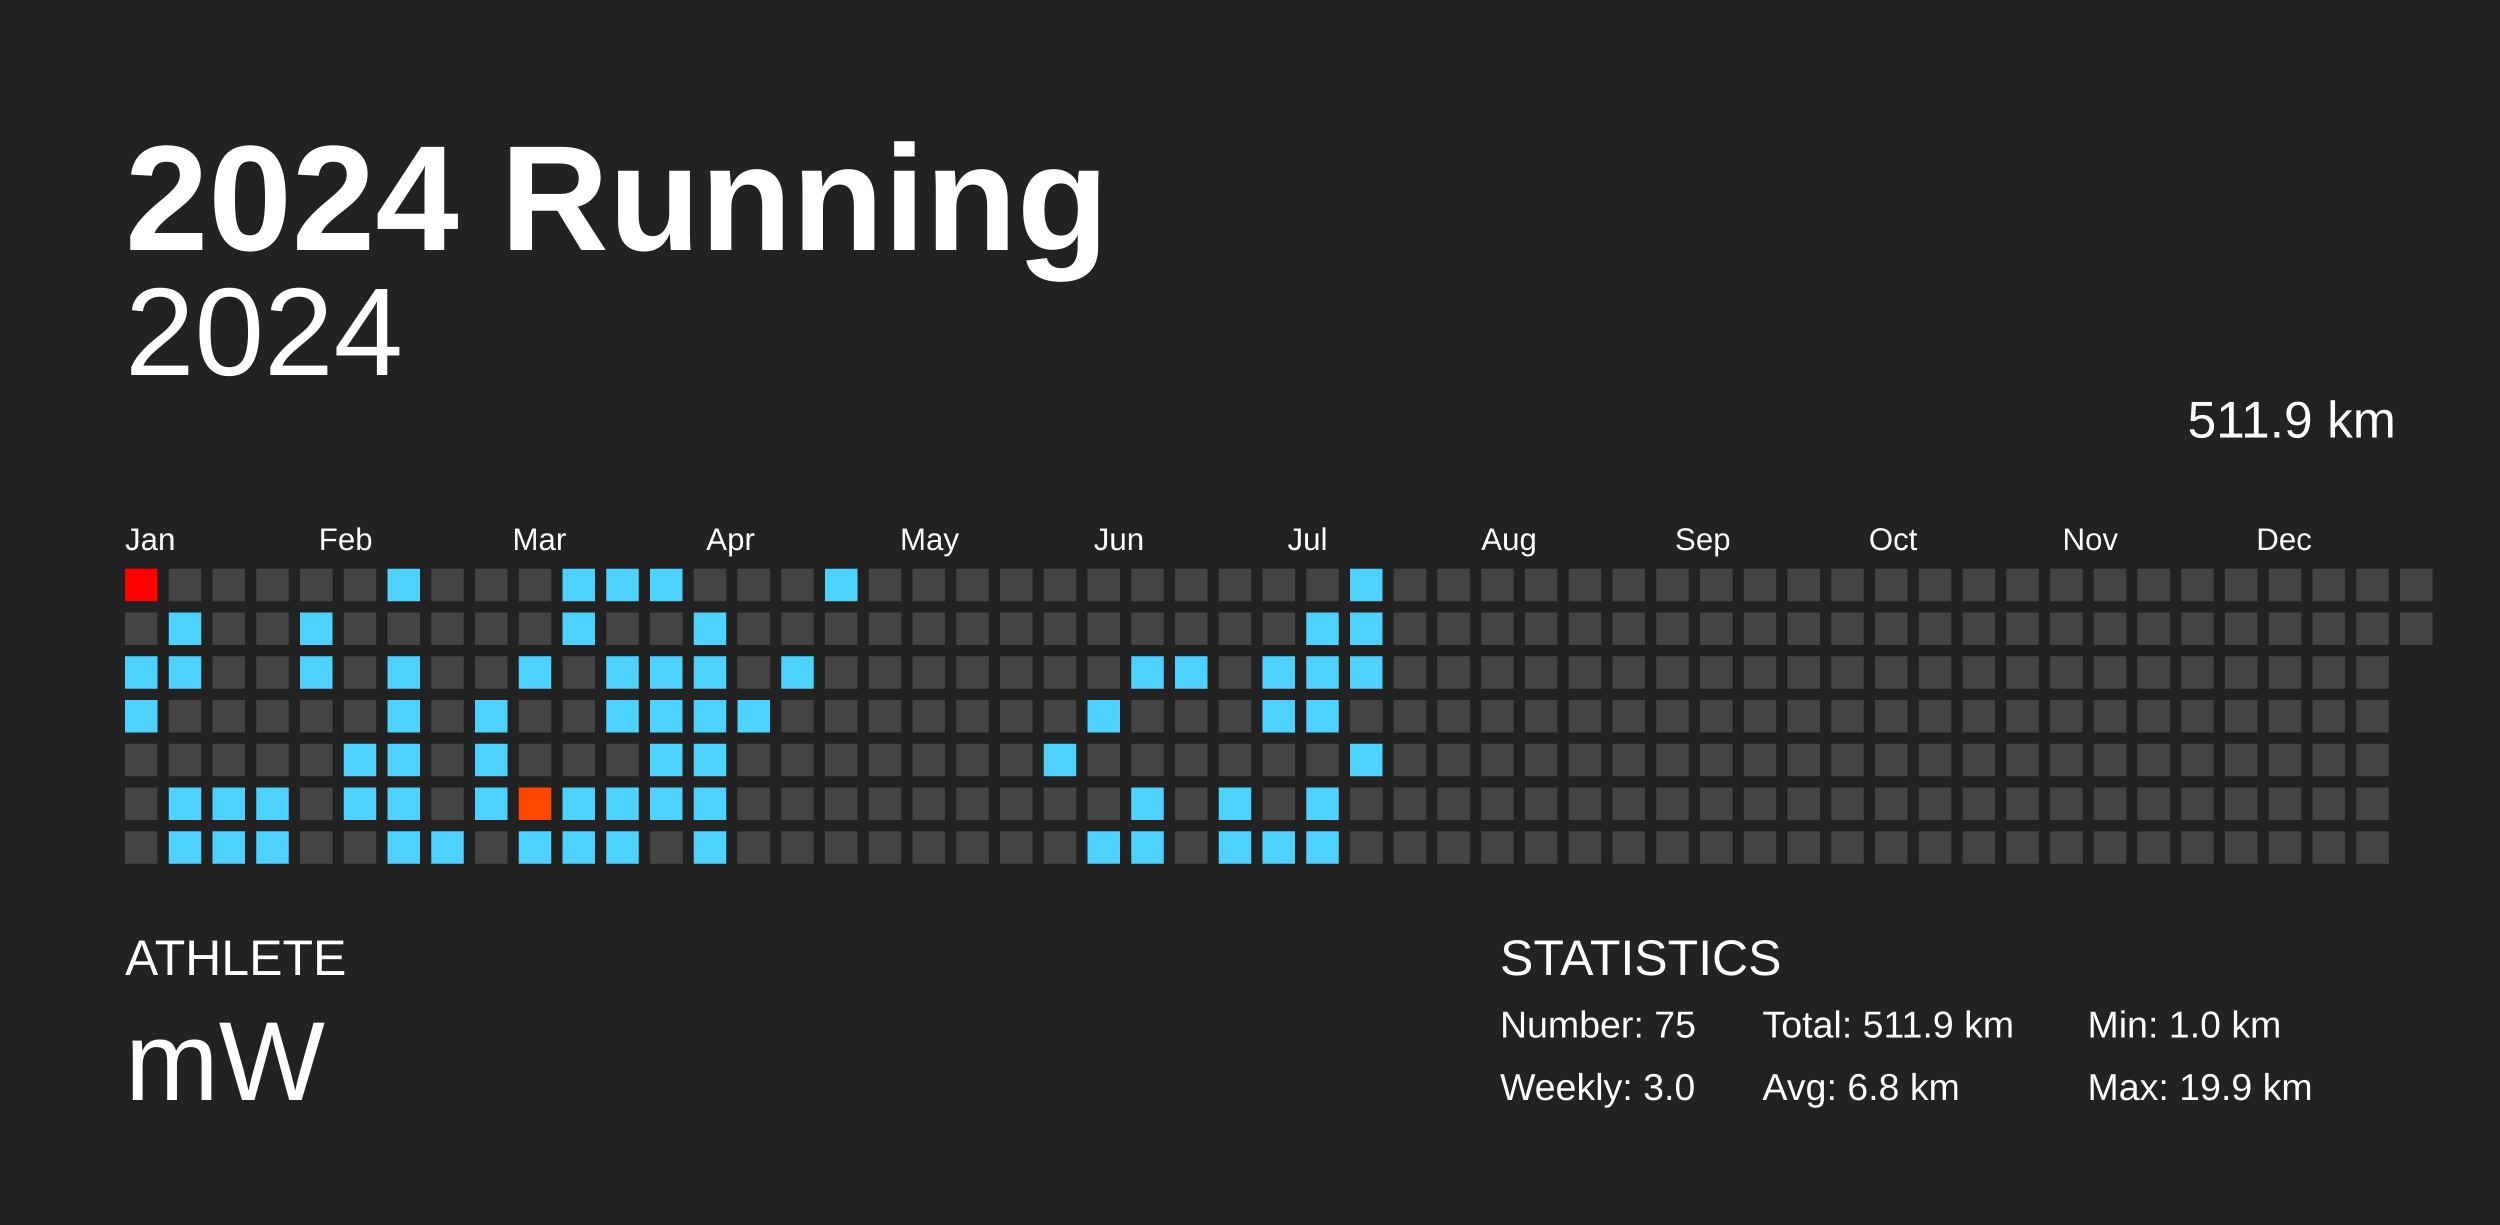
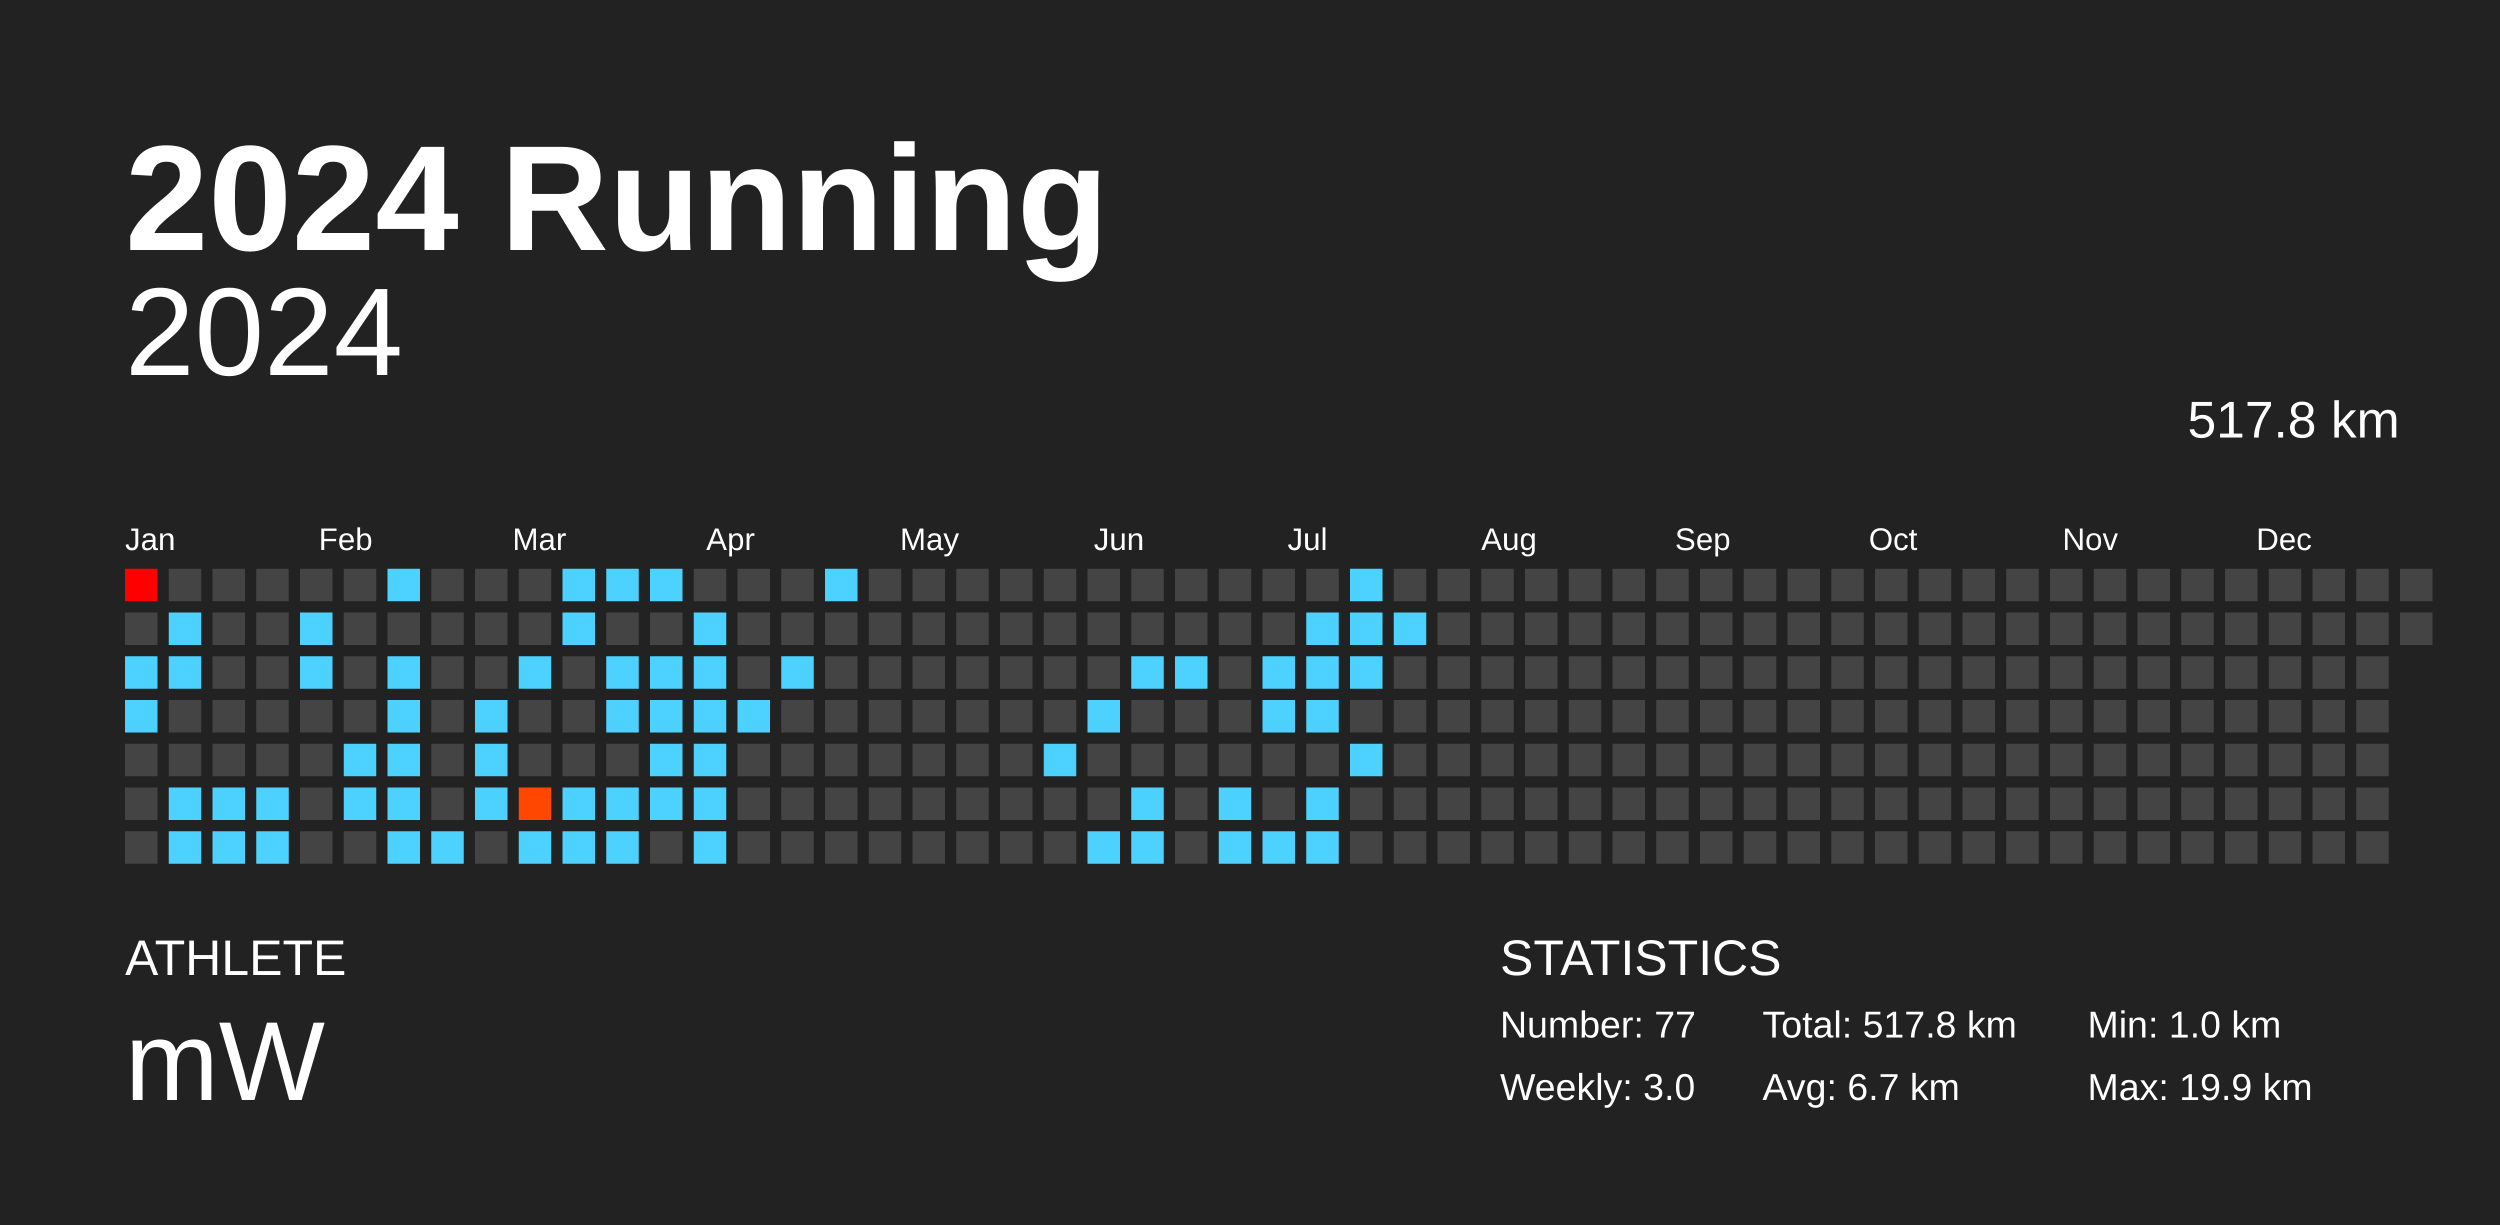
<svg xmlns="http://www.w3.org/2000/svg" baseProfile="full" height="98mm" version="1.1" viewBox="0,0,200,98" width="200mm">
  <defs />
  <rect fill="#222222" height="98" width="200" x="0" y="0" />
  <text fill="#FFFFFF" style="font-size:12px; font-family:Arial; font-weight:bold;" x="10" y="20">2024 Running</text>
  <text fill="#FFFFFF" style="font-size:4px; font-family:Arial" x="10" y="78">ATHLETE</text>
  <text fill="#FFFFFF" style="font-size:9px; font-family:Arial" x="10" y="88">mW</text>
  <text fill="#FFFFFF" style="font-size:4px; font-family:Arial" x="120" y="78">STATISTICS</text>
-   <text fill="#FFFFFF" style="font-size:3px; font-family:Arial" x="120" y="83">Number: 75</text>
+   <text fill="#FFFFFF" style="font-size:3px; font-family:Arial" x="120" y="83">Number: 77</text>
  <text fill="#FFFFFF" style="font-size:3px; font-family:Arial" x="120" y="88">Weekly: 3.0</text>
-   <text fill="#FFFFFF" style="font-size:3px; font-family:Arial" x="141" y="83">Total: 511.9 km</text>
-   <text fill="#FFFFFF" style="font-size:3px; font-family:Arial" x="141" y="88">Avg: 6.8 km</text>
+   <text fill="#FFFFFF" style="font-size:3px; font-family:Arial" x="141" y="83">Total: 517.8 km</text>
+   <text fill="#FFFFFF" style="font-size:3px; font-family:Arial" x="141" y="88">Avg: 6.7 km</text>
  <text fill="#FFFFFF" style="font-size:3px; font-family:Arial" x="167" y="83">Min: 1.0 km</text>
  <text fill="#FFFFFF" style="font-size:3px; font-family:Arial" x="167" y="88">Max: 19.9 km</text>
  <text alignment-baseline="hanging" fill="#FFFFFF" style="font-size:10.0px; font-family:Arial;" x="10" y="30">2024</text>
-   <text alignment-baseline="hanging" fill="#FFFFFF" style="font-size:4.125px; font-family:Arial;" x="175" y="35">511.9 km</text>
+   <text alignment-baseline="hanging" fill="#FFFFFF" style="font-size:4.125px; font-family:Arial;" x="175" y="35">517.8 km</text>
  <text fill="#FFFFFF" style="font-size:2.5px; font-family:Arial" x="10.0" y="44">Jan</text>
  <text fill="#FFFFFF" style="font-size:2.5px; font-family:Arial" x="25.5" y="44">Feb</text>
  <text fill="#FFFFFF" style="font-size:2.5px; font-family:Arial" x="41.0" y="44">Mar</text>
  <text fill="#FFFFFF" style="font-size:2.5px; font-family:Arial" x="56.5" y="44">Apr</text>
  <text fill="#FFFFFF" style="font-size:2.5px; font-family:Arial" x="72.0" y="44">May</text>
  <text fill="#FFFFFF" style="font-size:2.5px; font-family:Arial" x="87.5" y="44">Jun</text>
  <text fill="#FFFFFF" style="font-size:2.5px; font-family:Arial" x="103.0" y="44">Jul</text>
  <text fill="#FFFFFF" style="font-size:2.5px; font-family:Arial" x="118.5" y="44">Aug</text>
  <text fill="#FFFFFF" style="font-size:2.5px; font-family:Arial" x="134.0" y="44">Sep</text>
  <text fill="#FFFFFF" style="font-size:2.5px; font-family:Arial" x="149.5" y="44">Oct</text>
  <text fill="#FFFFFF" style="font-size:2.5px; font-family:Arial" x="165.0" y="44">Nov</text>
  <text fill="#FFFFFF" style="font-size:2.5px; font-family:Arial" x="180.5" y="44">Dec</text>
  <rect fill="red" height="2.6" width="2.6" x="10.0" y="45.5" />
  <rect fill="#444444" height="2.6" width="2.6" x="10.0" y="49.0" />
  <rect fill="#4dd2ff" height="2.6" width="2.6" x="10.0" y="52.5" />
  <rect fill="#4dd2ff" height="2.6" width="2.6" x="10.0" y="56.0" />
  <rect fill="#444444" height="2.6" width="2.6" x="10.0" y="59.5" />
  <rect fill="#444444" height="2.6" width="2.6" x="10.0" y="63.0" />
  <rect fill="#444444" height="2.6" width="2.6" x="10.0" y="66.5" />
  <rect fill="#444444" height="2.6" width="2.6" x="13.5" y="45.5" />
  <rect fill="#4dd2ff" height="2.6" width="2.6" x="13.5" y="49.0" />
  <rect fill="#4dd2ff" height="2.6" width="2.6" x="13.5" y="52.5" />
  <rect fill="#444444" height="2.6" width="2.6" x="13.5" y="56.0" />
  <rect fill="#444444" height="2.6" width="2.6" x="13.5" y="59.5" />
  <rect fill="#4dd2ff" height="2.6" width="2.6" x="13.5" y="63.0" />
  <rect fill="#4dd2ff" height="2.6" width="2.6" x="13.5" y="66.5" />
  <rect fill="#444444" height="2.6" width="2.6" x="17.0" y="45.5" />
  <rect fill="#444444" height="2.6" width="2.6" x="17.0" y="49.0" />
  <rect fill="#444444" height="2.6" width="2.6" x="17.0" y="52.5" />
  <rect fill="#444444" height="2.6" width="2.6" x="17.0" y="56.0" />
  <rect fill="#444444" height="2.6" width="2.6" x="17.0" y="59.5" />
  <rect fill="#4dd2ff" height="2.6" width="2.6" x="17.0" y="63.0" />
  <rect fill="#4dd2ff" height="2.6" width="2.6" x="17.0" y="66.5" />
  <rect fill="#444444" height="2.6" width="2.6" x="20.5" y="45.5" />
  <rect fill="#444444" height="2.6" width="2.6" x="20.5" y="49.0" />
  <rect fill="#444444" height="2.6" width="2.6" x="20.5" y="52.5" />
  <rect fill="#444444" height="2.6" width="2.6" x="20.5" y="56.0" />
  <rect fill="#444444" height="2.6" width="2.6" x="20.5" y="59.5" />
  <rect fill="#4dd2ff" height="2.6" width="2.6" x="20.5" y="63.0" />
  <rect fill="#4dd2ff" height="2.6" width="2.6" x="20.5" y="66.5" />
  <rect fill="#444444" height="2.6" width="2.6" x="24.0" y="45.5" />
  <rect fill="#4dd2ff" height="2.6" width="2.6" x="24.0" y="49.0" />
  <rect fill="#4dd2ff" height="2.6" width="2.6" x="24.0" y="52.5" />
  <rect fill="#444444" height="2.6" width="2.6" x="24.0" y="56.0" />
  <rect fill="#444444" height="2.6" width="2.6" x="24.0" y="59.5" />
  <rect fill="#444444" height="2.6" width="2.6" x="24.0" y="63.0" />
  <rect fill="#444444" height="2.6" width="2.6" x="24.0" y="66.5" />
  <rect fill="#444444" height="2.6" width="2.6" x="27.5" y="45.5" />
  <rect fill="#444444" height="2.6" width="2.6" x="27.5" y="49.0" />
  <rect fill="#444444" height="2.6" width="2.6" x="27.5" y="52.5" />
  <rect fill="#444444" height="2.6" width="2.6" x="27.5" y="56.0" />
  <rect fill="#4dd2ff" height="2.6" width="2.6" x="27.5" y="59.5" />
  <rect fill="#4dd2ff" height="2.6" width="2.6" x="27.5" y="63.0" />
  <rect fill="#444444" height="2.6" width="2.6" x="27.5" y="66.5" />
  <rect fill="#4dd2ff" height="2.6" width="2.6" x="31.0" y="45.5" />
  <rect fill="#444444" height="2.6" width="2.6" x="31.0" y="49.0" />
  <rect fill="#4dd2ff" height="2.6" width="2.6" x="31.0" y="52.5" />
  <rect fill="#4dd2ff" height="2.6" width="2.6" x="31.0" y="56.0" />
  <rect fill="#4dd2ff" height="2.6" width="2.6" x="31.0" y="59.5" />
  <rect fill="#4dd2ff" height="2.6" width="2.6" x="31.0" y="63.0" />
  <rect fill="#4dd2ff" height="2.6" width="2.6" x="31.0" y="66.5" />
  <rect fill="#444444" height="2.6" width="2.6" x="34.5" y="45.5" />
  <rect fill="#444444" height="2.6" width="2.6" x="34.5" y="49.0" />
  <rect fill="#444444" height="2.6" width="2.6" x="34.5" y="52.5" />
  <rect fill="#444444" height="2.6" width="2.6" x="34.5" y="56.0" />
  <rect fill="#444444" height="2.6" width="2.6" x="34.5" y="59.5" />
  <rect fill="#444444" height="2.6" width="2.6" x="34.5" y="63.0" />
  <rect fill="#4dd2ff" height="2.6" width="2.6" x="34.5" y="66.5" />
  <rect fill="#444444" height="2.6" width="2.6" x="38.0" y="45.5" />
  <rect fill="#444444" height="2.6" width="2.6" x="38.0" y="49.0" />
  <rect fill="#444444" height="2.6" width="2.6" x="38.0" y="52.5" />
  <rect fill="#4dd2ff" height="2.6" width="2.6" x="38.0" y="56.0" />
  <rect fill="#4dd2ff" height="2.6" width="2.6" x="38.0" y="59.5" />
  <rect fill="#4dd2ff" height="2.6" width="2.6" x="38.0" y="63.0" />
  <rect fill="#444444" height="2.6" width="2.6" x="38.0" y="66.5" />
  <rect fill="#444444" height="2.6" width="2.6" x="41.5" y="45.5" />
  <rect fill="#444444" height="2.6" width="2.6" x="41.5" y="49.0" />
  <rect fill="#4dd2ff" height="2.6" width="2.6" x="41.5" y="52.5" />
  <rect fill="#444444" height="2.6" width="2.6" x="41.5" y="56.0" />
  <rect fill="#444444" height="2.6" width="2.6" x="41.5" y="59.5" />
  <rect fill="#ff4700" height="2.6" width="2.6" x="41.5" y="63.0" />
  <rect fill="#4dd2ff" height="2.6" width="2.6" x="41.5" y="66.5" />
  <rect fill="#4dd2ff" height="2.6" width="2.6" x="45.0" y="45.5" />
  <rect fill="#4dd2ff" height="2.6" width="2.6" x="45.0" y="49.0" />
  <rect fill="#444444" height="2.6" width="2.6" x="45.0" y="52.5" />
  <rect fill="#444444" height="2.6" width="2.6" x="45.0" y="56.0" />
  <rect fill="#444444" height="2.6" width="2.6" x="45.0" y="59.5" />
  <rect fill="#4dd2ff" height="2.6" width="2.6" x="45.0" y="63.0" />
  <rect fill="#4dd2ff" height="2.6" width="2.6" x="45.0" y="66.5" />
  <rect fill="#4dd2ff" height="2.6" width="2.6" x="48.5" y="45.5" />
  <rect fill="#444444" height="2.6" width="2.6" x="48.5" y="49.0" />
  <rect fill="#4dd2ff" height="2.6" width="2.6" x="48.5" y="52.5" />
  <rect fill="#4dd2ff" height="2.6" width="2.6" x="48.5" y="56.0" />
  <rect fill="#444444" height="2.6" width="2.6" x="48.5" y="59.5" />
  <rect fill="#4dd2ff" height="2.6" width="2.6" x="48.5" y="63.0" />
  <rect fill="#4dd2ff" height="2.6" width="2.6" x="48.5" y="66.5" />
  <rect fill="#4dd2ff" height="2.6" width="2.6" x="52.0" y="45.5" />
  <rect fill="#444444" height="2.6" width="2.6" x="52.0" y="49.0" />
  <rect fill="#4dd2ff" height="2.6" width="2.6" x="52.0" y="52.5" />
  <rect fill="#4dd2ff" height="2.6" width="2.6" x="52.0" y="56.0" />
  <rect fill="#4dd2ff" height="2.6" width="2.6" x="52.0" y="59.5" />
  <rect fill="#4dd2ff" height="2.6" width="2.6" x="52.0" y="63.0" />
  <rect fill="#444444" height="2.6" width="2.6" x="52.0" y="66.5" />
  <rect fill="#444444" height="2.6" width="2.6" x="55.5" y="45.5" />
  <rect fill="#4dd2ff" height="2.6" width="2.6" x="55.5" y="49.0" />
  <rect fill="#4dd2ff" height="2.6" width="2.6" x="55.5" y="52.5" />
  <rect fill="#4dd2ff" height="2.6" width="2.6" x="55.5" y="56.0" />
  <rect fill="#4dd2ff" height="2.6" width="2.6" x="55.5" y="59.5" />
  <rect fill="#4dd2ff" height="2.6" width="2.6" x="55.5" y="63.0" />
  <rect fill="#4dd2ff" height="2.6" width="2.6" x="55.5" y="66.5" />
  <rect fill="#444444" height="2.6" width="2.6" x="59.0" y="45.5" />
  <rect fill="#444444" height="2.6" width="2.6" x="59.0" y="49.0" />
  <rect fill="#444444" height="2.6" width="2.6" x="59.0" y="52.5" />
  <rect fill="#4dd2ff" height="2.6" width="2.6" x="59.0" y="56.0" />
  <rect fill="#444444" height="2.6" width="2.6" x="59.0" y="59.5" />
  <rect fill="#444444" height="2.6" width="2.6" x="59.0" y="63.0" />
  <rect fill="#444444" height="2.6" width="2.6" x="59.0" y="66.5" />
  <rect fill="#444444" height="2.6" width="2.6" x="62.5" y="45.5" />
  <rect fill="#444444" height="2.6" width="2.6" x="62.5" y="49.0" />
  <rect fill="#4dd2ff" height="2.6" width="2.6" x="62.5" y="52.5" />
  <rect fill="#444444" height="2.6" width="2.6" x="62.5" y="56.0" />
  <rect fill="#444444" height="2.6" width="2.6" x="62.5" y="59.5" />
  <rect fill="#444444" height="2.6" width="2.6" x="62.5" y="63.0" />
  <rect fill="#444444" height="2.6" width="2.6" x="62.5" y="66.5" />
  <rect fill="#4dd2ff" height="2.6" width="2.6" x="66.0" y="45.5" />
  <rect fill="#444444" height="2.6" width="2.6" x="66.0" y="49.0" />
  <rect fill="#444444" height="2.6" width="2.6" x="66.0" y="52.5" />
  <rect fill="#444444" height="2.6" width="2.6" x="66.0" y="56.0" />
  <rect fill="#444444" height="2.6" width="2.6" x="66.0" y="59.5" />
  <rect fill="#444444" height="2.6" width="2.6" x="66.0" y="63.0" />
  <rect fill="#444444" height="2.6" width="2.6" x="66.0" y="66.5" />
  <rect fill="#444444" height="2.6" width="2.6" x="69.5" y="45.5" />
  <rect fill="#444444" height="2.6" width="2.6" x="69.5" y="49.0" />
  <rect fill="#444444" height="2.6" width="2.6" x="69.5" y="52.5" />
  <rect fill="#444444" height="2.6" width="2.6" x="69.5" y="56.0" />
  <rect fill="#444444" height="2.6" width="2.6" x="69.5" y="59.5" />
  <rect fill="#444444" height="2.6" width="2.6" x="69.5" y="63.0" />
  <rect fill="#444444" height="2.6" width="2.6" x="69.5" y="66.5" />
  <rect fill="#444444" height="2.6" width="2.6" x="73.0" y="45.5" />
  <rect fill="#444444" height="2.6" width="2.6" x="73.0" y="49.0" />
  <rect fill="#444444" height="2.6" width="2.6" x="73.0" y="52.5" />
  <rect fill="#444444" height="2.6" width="2.6" x="73.0" y="56.0" />
  <rect fill="#444444" height="2.6" width="2.6" x="73.0" y="59.5" />
  <rect fill="#444444" height="2.6" width="2.6" x="73.0" y="63.0" />
  <rect fill="#444444" height="2.6" width="2.6" x="73.0" y="66.5" />
  <rect fill="#444444" height="2.6" width="2.6" x="76.5" y="45.5" />
  <rect fill="#444444" height="2.6" width="2.6" x="76.5" y="49.0" />
  <rect fill="#444444" height="2.6" width="2.6" x="76.5" y="52.5" />
  <rect fill="#444444" height="2.6" width="2.6" x="76.5" y="56.0" />
  <rect fill="#444444" height="2.6" width="2.6" x="76.5" y="59.5" />
  <rect fill="#444444" height="2.6" width="2.6" x="76.5" y="63.0" />
  <rect fill="#444444" height="2.6" width="2.6" x="76.5" y="66.5" />
  <rect fill="#444444" height="2.6" width="2.6" x="80.0" y="45.5" />
  <rect fill="#444444" height="2.6" width="2.6" x="80.0" y="49.0" />
  <rect fill="#444444" height="2.6" width="2.6" x="80.0" y="52.5" />
  <rect fill="#444444" height="2.6" width="2.6" x="80.0" y="56.0" />
  <rect fill="#444444" height="2.6" width="2.6" x="80.0" y="59.5" />
  <rect fill="#444444" height="2.6" width="2.6" x="80.0" y="63.0" />
  <rect fill="#444444" height="2.6" width="2.6" x="80.0" y="66.5" />
  <rect fill="#444444" height="2.6" width="2.6" x="83.5" y="45.5" />
  <rect fill="#444444" height="2.6" width="2.6" x="83.5" y="49.0" />
  <rect fill="#444444" height="2.6" width="2.6" x="83.5" y="52.5" />
  <rect fill="#444444" height="2.6" width="2.6" x="83.5" y="56.0" />
  <rect fill="#4dd2ff" height="2.6" width="2.6" x="83.5" y="59.5" />
  <rect fill="#444444" height="2.6" width="2.6" x="83.5" y="63.0" />
  <rect fill="#444444" height="2.6" width="2.6" x="83.5" y="66.5" />
  <rect fill="#444444" height="2.6" width="2.6" x="87.0" y="45.5" />
  <rect fill="#444444" height="2.6" width="2.6" x="87.0" y="49.0" />
  <rect fill="#444444" height="2.6" width="2.6" x="87.0" y="52.5" />
  <rect fill="#4dd2ff" height="2.6" width="2.6" x="87.0" y="56.0" />
  <rect fill="#444444" height="2.6" width="2.6" x="87.0" y="59.5" />
  <rect fill="#444444" height="2.6" width="2.6" x="87.0" y="63.0" />
  <rect fill="#4dd2ff" height="2.6" width="2.6" x="87.0" y="66.5" />
  <rect fill="#444444" height="2.6" width="2.6" x="90.5" y="45.5" />
  <rect fill="#444444" height="2.6" width="2.6" x="90.5" y="49.0" />
  <rect fill="#4dd2ff" height="2.6" width="2.6" x="90.5" y="52.5" />
  <rect fill="#444444" height="2.6" width="2.6" x="90.5" y="56.0" />
  <rect fill="#444444" height="2.6" width="2.6" x="90.5" y="59.5" />
  <rect fill="#4dd2ff" height="2.6" width="2.6" x="90.5" y="63.0" />
  <rect fill="#4dd2ff" height="2.6" width="2.6" x="90.5" y="66.5" />
  <rect fill="#444444" height="2.6" width="2.6" x="94.0" y="45.5" />
  <rect fill="#444444" height="2.6" width="2.6" x="94.0" y="49.0" />
  <rect fill="#4dd2ff" height="2.6" width="2.6" x="94.0" y="52.5" />
  <rect fill="#444444" height="2.6" width="2.6" x="94.0" y="56.0" />
  <rect fill="#444444" height="2.6" width="2.6" x="94.0" y="59.5" />
  <rect fill="#444444" height="2.6" width="2.6" x="94.0" y="63.0" />
  <rect fill="#444444" height="2.6" width="2.6" x="94.0" y="66.5" />
  <rect fill="#444444" height="2.6" width="2.6" x="97.5" y="45.5" />
  <rect fill="#444444" height="2.6" width="2.6" x="97.5" y="49.0" />
  <rect fill="#444444" height="2.6" width="2.6" x="97.5" y="52.5" />
  <rect fill="#444444" height="2.6" width="2.6" x="97.5" y="56.0" />
  <rect fill="#444444" height="2.6" width="2.6" x="97.5" y="59.5" />
  <rect fill="#4dd2ff" height="2.6" width="2.6" x="97.5" y="63.0" />
  <rect fill="#4dd2ff" height="2.6" width="2.6" x="97.5" y="66.5" />
  <rect fill="#444444" height="2.6" width="2.6" x="101.0" y="45.5" />
  <rect fill="#444444" height="2.6" width="2.6" x="101.0" y="49.0" />
  <rect fill="#4dd2ff" height="2.6" width="2.6" x="101.0" y="52.5" />
  <rect fill="#4dd2ff" height="2.6" width="2.6" x="101.0" y="56.0" />
  <rect fill="#444444" height="2.6" width="2.6" x="101.0" y="59.5" />
  <rect fill="#444444" height="2.6" width="2.6" x="101.0" y="63.0" />
  <rect fill="#4dd2ff" height="2.6" width="2.6" x="101.0" y="66.5" />
  <rect fill="#444444" height="2.6" width="2.6" x="104.5" y="45.5" />
  <rect fill="#4dd2ff" height="2.6" width="2.6" x="104.5" y="49.0" />
  <rect fill="#4dd2ff" height="2.6" width="2.6" x="104.5" y="52.5" />
  <rect fill="#4dd2ff" height="2.6" width="2.6" x="104.5" y="56.0" />
  <rect fill="#444444" height="2.6" width="2.6" x="104.5" y="59.5" />
  <rect fill="#4dd2ff" height="2.6" width="2.6" x="104.5" y="63.0" />
  <rect fill="#4dd2ff" height="2.6" width="2.6" x="104.5" y="66.5" />
  <rect fill="#4dd2ff" height="2.6" width="2.6" x="108.0" y="45.5" />
  <rect fill="#4dd2ff" height="2.6" width="2.6" x="108.0" y="49.0" />
  <rect fill="#4dd2ff" height="2.6" width="2.6" x="108.0" y="52.5" />
  <rect fill="#444444" height="2.6" width="2.6" x="108.0" y="56.0" />
  <rect fill="#4dd2ff" height="2.6" width="2.6" x="108.0" y="59.5" />
  <rect fill="#444444" height="2.6" width="2.6" x="108.0" y="63.0" />
  <rect fill="#444444" height="2.6" width="2.6" x="108.0" y="66.5" />
  <rect fill="#444444" height="2.6" width="2.6" x="111.5" y="45.5" />
-   <rect fill="#444444" height="2.6" width="2.6" x="111.5" y="49.0" />
+   <rect fill="#4dd2ff" height="2.6" width="2.6" x="111.5" y="49.0" />
  <rect fill="#444444" height="2.6" width="2.6" x="111.5" y="52.5" />
  <rect fill="#444444" height="2.6" width="2.6" x="111.5" y="56.0" />
  <rect fill="#444444" height="2.6" width="2.6" x="111.5" y="59.5" />
  <rect fill="#444444" height="2.6" width="2.6" x="111.5" y="63.0" />
  <rect fill="#444444" height="2.6" width="2.6" x="111.5" y="66.5" />
  <rect fill="#444444" height="2.6" width="2.6" x="115.0" y="45.5" />
  <rect fill="#444444" height="2.6" width="2.6" x="115.0" y="49.0" />
  <rect fill="#444444" height="2.6" width="2.6" x="115.0" y="52.5" />
  <rect fill="#444444" height="2.6" width="2.6" x="115.0" y="56.0" />
  <rect fill="#444444" height="2.6" width="2.6" x="115.0" y="59.5" />
  <rect fill="#444444" height="2.6" width="2.6" x="115.0" y="63.0" />
  <rect fill="#444444" height="2.6" width="2.6" x="115.0" y="66.5" />
  <rect fill="#444444" height="2.6" width="2.6" x="118.5" y="45.5" />
  <rect fill="#444444" height="2.6" width="2.6" x="118.5" y="49.0" />
  <rect fill="#444444" height="2.6" width="2.6" x="118.5" y="52.5" />
  <rect fill="#444444" height="2.6" width="2.6" x="118.5" y="56.0" />
  <rect fill="#444444" height="2.6" width="2.6" x="118.5" y="59.5" />
  <rect fill="#444444" height="2.6" width="2.6" x="118.5" y="63.0" />
  <rect fill="#444444" height="2.6" width="2.6" x="118.5" y="66.5" />
  <rect fill="#444444" height="2.6" width="2.6" x="122.0" y="45.5" />
  <rect fill="#444444" height="2.6" width="2.6" x="122.0" y="49.0" />
  <rect fill="#444444" height="2.6" width="2.6" x="122.0" y="52.5" />
  <rect fill="#444444" height="2.6" width="2.6" x="122.0" y="56.0" />
  <rect fill="#444444" height="2.6" width="2.6" x="122.0" y="59.5" />
  <rect fill="#444444" height="2.6" width="2.6" x="122.0" y="63.0" />
  <rect fill="#444444" height="2.6" width="2.6" x="122.0" y="66.5" />
  <rect fill="#444444" height="2.6" width="2.6" x="125.5" y="45.5" />
  <rect fill="#444444" height="2.6" width="2.6" x="125.5" y="49.0" />
  <rect fill="#444444" height="2.6" width="2.6" x="125.5" y="52.5" />
  <rect fill="#444444" height="2.6" width="2.6" x="125.5" y="56.0" />
  <rect fill="#444444" height="2.6" width="2.6" x="125.5" y="59.5" />
  <rect fill="#444444" height="2.6" width="2.6" x="125.5" y="63.0" />
  <rect fill="#444444" height="2.6" width="2.6" x="125.5" y="66.5" />
  <rect fill="#444444" height="2.6" width="2.6" x="129.0" y="45.5" />
  <rect fill="#444444" height="2.6" width="2.6" x="129.0" y="49.0" />
  <rect fill="#444444" height="2.6" width="2.6" x="129.0" y="52.5" />
  <rect fill="#444444" height="2.6" width="2.6" x="129.0" y="56.0" />
  <rect fill="#444444" height="2.6" width="2.6" x="129.0" y="59.5" />
  <rect fill="#444444" height="2.6" width="2.6" x="129.0" y="63.0" />
  <rect fill="#444444" height="2.6" width="2.6" x="129.0" y="66.5" />
  <rect fill="#444444" height="2.6" width="2.6" x="132.5" y="45.5" />
  <rect fill="#444444" height="2.6" width="2.6" x="132.5" y="49.0" />
  <rect fill="#444444" height="2.6" width="2.6" x="132.5" y="52.5" />
  <rect fill="#444444" height="2.6" width="2.6" x="132.5" y="56.0" />
  <rect fill="#444444" height="2.6" width="2.6" x="132.5" y="59.5" />
  <rect fill="#444444" height="2.6" width="2.6" x="132.5" y="63.0" />
  <rect fill="#444444" height="2.6" width="2.6" x="132.5" y="66.5" />
  <rect fill="#444444" height="2.6" width="2.6" x="136.0" y="45.5" />
  <rect fill="#444444" height="2.6" width="2.6" x="136.0" y="49.0" />
  <rect fill="#444444" height="2.6" width="2.6" x="136.0" y="52.5" />
  <rect fill="#444444" height="2.6" width="2.6" x="136.0" y="56.0" />
  <rect fill="#444444" height="2.6" width="2.6" x="136.0" y="59.5" />
  <rect fill="#444444" height="2.6" width="2.6" x="136.0" y="63.0" />
  <rect fill="#444444" height="2.6" width="2.6" x="136.0" y="66.5" />
  <rect fill="#444444" height="2.6" width="2.6" x="139.5" y="45.5" />
  <rect fill="#444444" height="2.6" width="2.6" x="139.5" y="49.0" />
  <rect fill="#444444" height="2.6" width="2.6" x="139.5" y="52.5" />
  <rect fill="#444444" height="2.6" width="2.6" x="139.5" y="56.0" />
  <rect fill="#444444" height="2.6" width="2.6" x="139.5" y="59.5" />
  <rect fill="#444444" height="2.6" width="2.6" x="139.5" y="63.0" />
  <rect fill="#444444" height="2.6" width="2.6" x="139.5" y="66.5" />
  <rect fill="#444444" height="2.6" width="2.6" x="143.0" y="45.5" />
  <rect fill="#444444" height="2.6" width="2.6" x="143.0" y="49.0" />
  <rect fill="#444444" height="2.6" width="2.6" x="143.0" y="52.5" />
  <rect fill="#444444" height="2.6" width="2.6" x="143.0" y="56.0" />
  <rect fill="#444444" height="2.6" width="2.6" x="143.0" y="59.5" />
  <rect fill="#444444" height="2.6" width="2.6" x="143.0" y="63.0" />
  <rect fill="#444444" height="2.6" width="2.6" x="143.0" y="66.5" />
  <rect fill="#444444" height="2.6" width="2.6" x="146.5" y="45.5" />
  <rect fill="#444444" height="2.6" width="2.6" x="146.5" y="49.0" />
  <rect fill="#444444" height="2.6" width="2.6" x="146.5" y="52.5" />
  <rect fill="#444444" height="2.6" width="2.6" x="146.5" y="56.0" />
  <rect fill="#444444" height="2.6" width="2.6" x="146.5" y="59.5" />
  <rect fill="#444444" height="2.6" width="2.6" x="146.5" y="63.0" />
  <rect fill="#444444" height="2.6" width="2.6" x="146.5" y="66.5" />
  <rect fill="#444444" height="2.6" width="2.6" x="150.0" y="45.5" />
  <rect fill="#444444" height="2.6" width="2.6" x="150.0" y="49.0" />
  <rect fill="#444444" height="2.6" width="2.6" x="150.0" y="52.5" />
  <rect fill="#444444" height="2.6" width="2.6" x="150.0" y="56.0" />
  <rect fill="#444444" height="2.6" width="2.6" x="150.0" y="59.5" />
  <rect fill="#444444" height="2.6" width="2.6" x="150.0" y="63.0" />
  <rect fill="#444444" height="2.6" width="2.6" x="150.0" y="66.5" />
  <rect fill="#444444" height="2.6" width="2.6" x="153.5" y="45.5" />
  <rect fill="#444444" height="2.6" width="2.6" x="153.5" y="49.0" />
  <rect fill="#444444" height="2.6" width="2.6" x="153.5" y="52.5" />
  <rect fill="#444444" height="2.6" width="2.6" x="153.5" y="56.0" />
  <rect fill="#444444" height="2.6" width="2.6" x="153.5" y="59.5" />
  <rect fill="#444444" height="2.6" width="2.6" x="153.5" y="63.0" />
  <rect fill="#444444" height="2.6" width="2.6" x="153.5" y="66.5" />
  <rect fill="#444444" height="2.6" width="2.6" x="157.0" y="45.5" />
  <rect fill="#444444" height="2.6" width="2.6" x="157.0" y="49.0" />
  <rect fill="#444444" height="2.6" width="2.6" x="157.0" y="52.5" />
  <rect fill="#444444" height="2.6" width="2.6" x="157.0" y="56.0" />
  <rect fill="#444444" height="2.6" width="2.6" x="157.0" y="59.5" />
  <rect fill="#444444" height="2.6" width="2.6" x="157.0" y="63.0" />
  <rect fill="#444444" height="2.6" width="2.6" x="157.0" y="66.5" />
  <rect fill="#444444" height="2.6" width="2.6" x="160.5" y="45.5" />
  <rect fill="#444444" height="2.6" width="2.6" x="160.5" y="49.0" />
  <rect fill="#444444" height="2.6" width="2.6" x="160.5" y="52.5" />
  <rect fill="#444444" height="2.6" width="2.6" x="160.5" y="56.0" />
  <rect fill="#444444" height="2.6" width="2.6" x="160.5" y="59.5" />
  <rect fill="#444444" height="2.6" width="2.6" x="160.5" y="63.0" />
  <rect fill="#444444" height="2.6" width="2.6" x="160.5" y="66.5" />
  <rect fill="#444444" height="2.6" width="2.6" x="164.0" y="45.5" />
  <rect fill="#444444" height="2.6" width="2.6" x="164.0" y="49.0" />
  <rect fill="#444444" height="2.6" width="2.6" x="164.0" y="52.5" />
  <rect fill="#444444" height="2.6" width="2.6" x="164.0" y="56.0" />
  <rect fill="#444444" height="2.6" width="2.6" x="164.0" y="59.5" />
  <rect fill="#444444" height="2.6" width="2.6" x="164.0" y="63.0" />
  <rect fill="#444444" height="2.6" width="2.6" x="164.0" y="66.5" />
  <rect fill="#444444" height="2.6" width="2.6" x="167.5" y="45.5" />
  <rect fill="#444444" height="2.6" width="2.6" x="167.5" y="49.0" />
  <rect fill="#444444" height="2.6" width="2.6" x="167.5" y="52.5" />
  <rect fill="#444444" height="2.6" width="2.6" x="167.5" y="56.0" />
  <rect fill="#444444" height="2.6" width="2.6" x="167.5" y="59.5" />
  <rect fill="#444444" height="2.6" width="2.6" x="167.5" y="63.0" />
  <rect fill="#444444" height="2.6" width="2.6" x="167.5" y="66.5" />
  <rect fill="#444444" height="2.6" width="2.6" x="171.0" y="45.5" />
  <rect fill="#444444" height="2.6" width="2.6" x="171.0" y="49.0" />
  <rect fill="#444444" height="2.6" width="2.6" x="171.0" y="52.5" />
  <rect fill="#444444" height="2.6" width="2.6" x="171.0" y="56.0" />
  <rect fill="#444444" height="2.6" width="2.6" x="171.0" y="59.5" />
  <rect fill="#444444" height="2.6" width="2.6" x="171.0" y="63.0" />
  <rect fill="#444444" height="2.6" width="2.6" x="171.0" y="66.5" />
  <rect fill="#444444" height="2.6" width="2.6" x="174.5" y="45.5" />
  <rect fill="#444444" height="2.6" width="2.6" x="174.5" y="49.0" />
  <rect fill="#444444" height="2.6" width="2.6" x="174.5" y="52.5" />
  <rect fill="#444444" height="2.6" width="2.6" x="174.5" y="56.0" />
  <rect fill="#444444" height="2.6" width="2.6" x="174.5" y="59.5" />
  <rect fill="#444444" height="2.6" width="2.6" x="174.5" y="63.0" />
  <rect fill="#444444" height="2.6" width="2.6" x="174.5" y="66.5" />
  <rect fill="#444444" height="2.6" width="2.6" x="178.0" y="45.5" />
  <rect fill="#444444" height="2.6" width="2.6" x="178.0" y="49.0" />
  <rect fill="#444444" height="2.6" width="2.6" x="178.0" y="52.5" />
  <rect fill="#444444" height="2.6" width="2.6" x="178.0" y="56.0" />
  <rect fill="#444444" height="2.6" width="2.6" x="178.0" y="59.5" />
  <rect fill="#444444" height="2.6" width="2.6" x="178.0" y="63.0" />
  <rect fill="#444444" height="2.6" width="2.6" x="178.0" y="66.5" />
  <rect fill="#444444" height="2.6" width="2.6" x="181.5" y="45.5" />
  <rect fill="#444444" height="2.6" width="2.6" x="181.5" y="49.0" />
  <rect fill="#444444" height="2.6" width="2.6" x="181.5" y="52.5" />
  <rect fill="#444444" height="2.6" width="2.6" x="181.5" y="56.0" />
  <rect fill="#444444" height="2.6" width="2.6" x="181.5" y="59.5" />
  <rect fill="#444444" height="2.6" width="2.6" x="181.5" y="63.0" />
  <rect fill="#444444" height="2.6" width="2.6" x="181.5" y="66.5" />
  <rect fill="#444444" height="2.6" width="2.6" x="185.0" y="45.5" />
  <rect fill="#444444" height="2.6" width="2.6" x="185.0" y="49.0" />
  <rect fill="#444444" height="2.6" width="2.6" x="185.0" y="52.5" />
  <rect fill="#444444" height="2.6" width="2.6" x="185.0" y="56.0" />
  <rect fill="#444444" height="2.6" width="2.6" x="185.0" y="59.5" />
  <rect fill="#444444" height="2.6" width="2.6" x="185.0" y="63.0" />
  <rect fill="#444444" height="2.6" width="2.6" x="185.0" y="66.5" />
  <rect fill="#444444" height="2.6" width="2.6" x="188.5" y="45.5" />
  <rect fill="#444444" height="2.6" width="2.6" x="188.5" y="49.0" />
  <rect fill="#444444" height="2.6" width="2.6" x="188.5" y="52.5" />
  <rect fill="#444444" height="2.6" width="2.6" x="188.5" y="56.0" />
  <rect fill="#444444" height="2.6" width="2.6" x="188.5" y="59.5" />
  <rect fill="#444444" height="2.6" width="2.6" x="188.5" y="63.0" />
  <rect fill="#444444" height="2.6" width="2.6" x="188.5" y="66.5" />
  <rect fill="#444444" height="2.6" width="2.6" x="192.0" y="45.5" />
  <rect fill="#444444" height="2.6" width="2.6" x="192.0" y="49.0" />
</svg>
